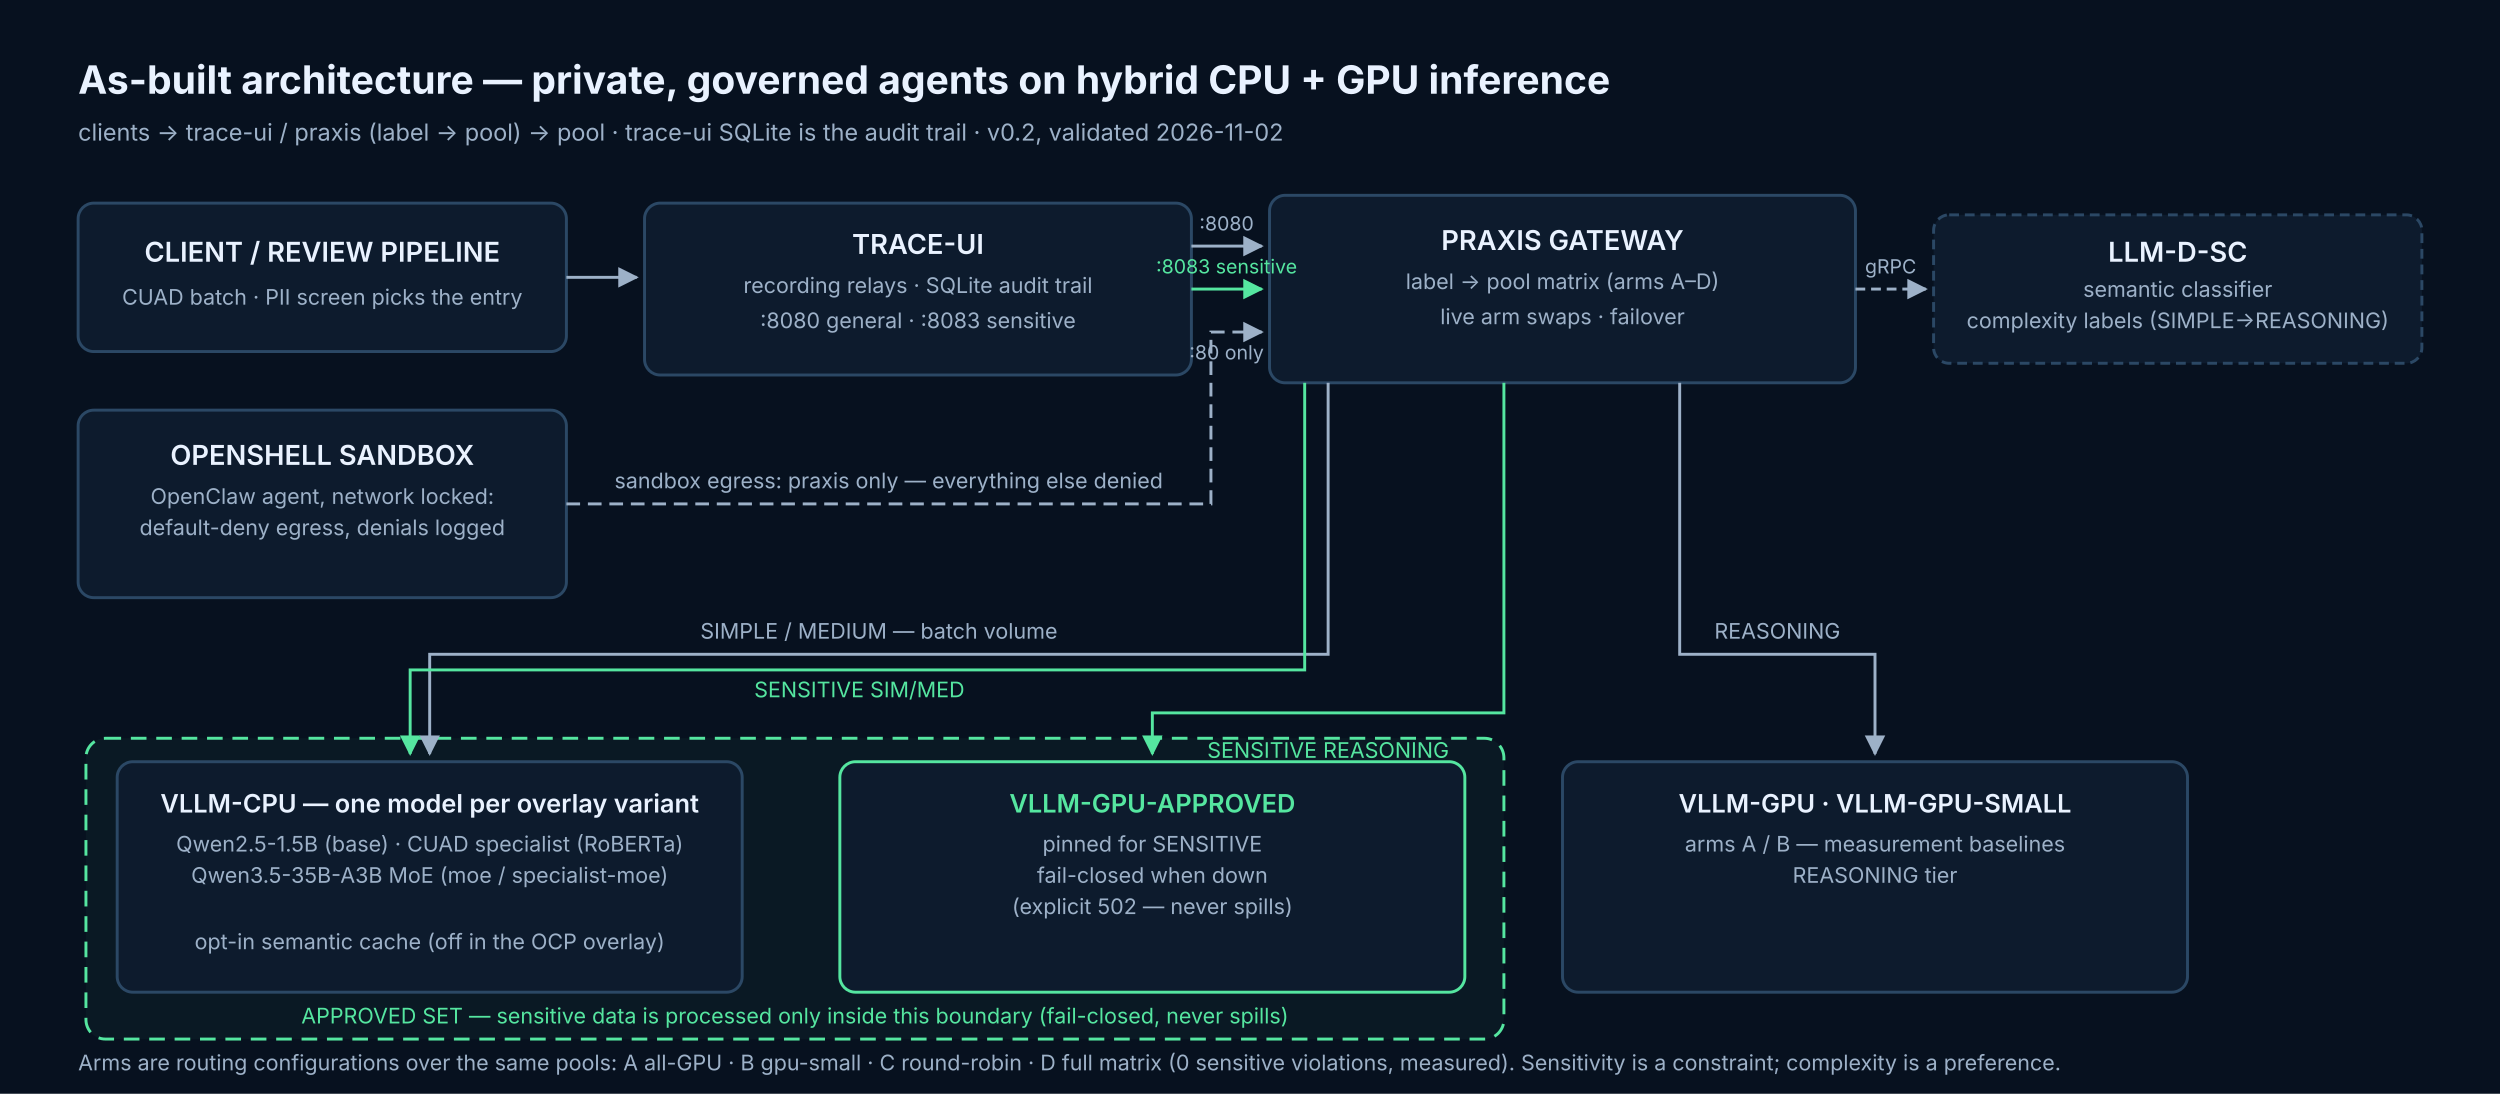
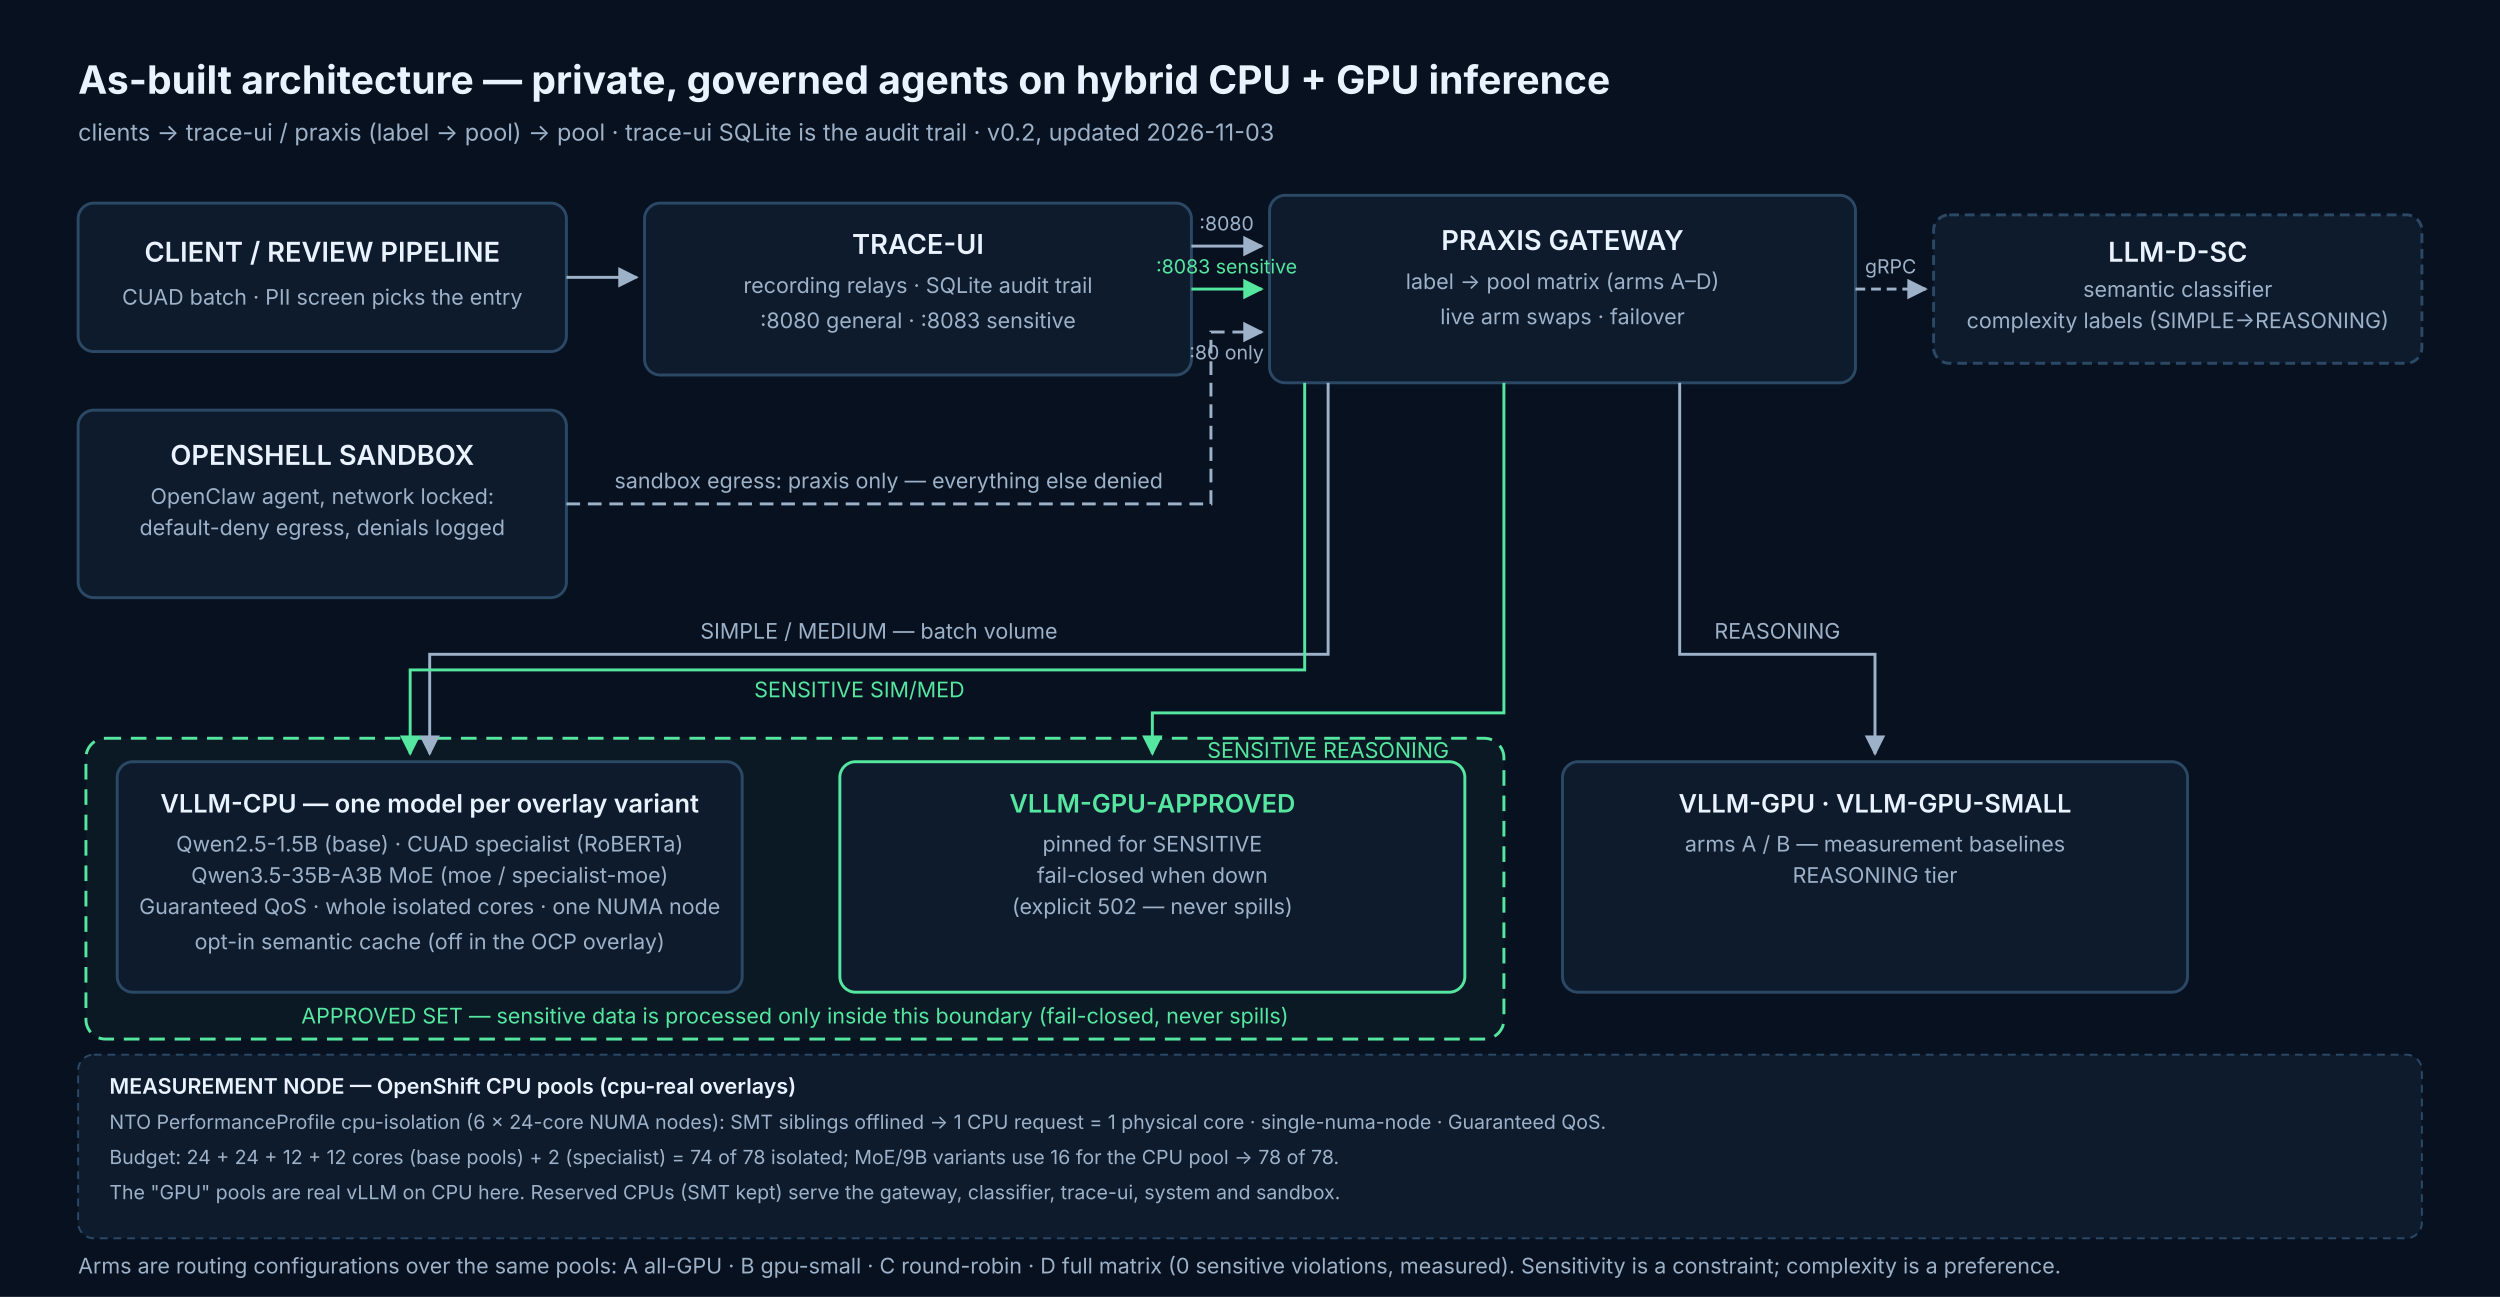
- <svg xmlns="http://www.w3.org/2000/svg" width="1280" height="560" viewBox="0 0 1280 560" font-family="Inter, ui-sans-serif, system-ui, sans-serif">
+ <svg xmlns="http://www.w3.org/2000/svg" width="1280" height="664" viewBox="0 0 1280 664" font-family="Inter, ui-sans-serif, system-ui, sans-serif">
  <defs>
    <marker id="arrow" viewBox="0 0 10 10" refX="9" refY="5" markerWidth="7" markerHeight="7" orient="auto-start-reverse">
      <path d="M 0 0 L 10 5 L 0 10 z" fill="#9db1c8" />
    </marker>
    <marker id="arrow-green" viewBox="0 0 10 10" refX="9" refY="5" markerWidth="7" markerHeight="7" orient="auto-start-reverse">
      <path d="M 0 0 L 10 5 L 0 10 z" fill="#55e6a0" />
    </marker>
  </defs>
-   <rect width="1280" height="560" fill="#07111f" />
+   <rect width="1280" height="664" fill="#07111f" />
  <text x="40" y="48" font-size="20" font-weight="700" fill="#e9f2ff">As-built architecture — private, governed agents on hybrid CPU + GPU inference</text>
-   <text x="40" y="72" font-size="12" fill="#9db1c8">clients → trace-ui / praxis (label → pool) → pool · trace-ui SQLite is the audit trail · v0.2, validated 2026-11-02</text>
+   <text x="40" y="72" font-size="12" fill="#9db1c8">clients → trace-ui / praxis (label → pool) → pool · trace-ui SQLite is the audit trail · v0.2, updated 2026-11-03</text>
  <rect x="40" y="104" width="250" height="76" rx="8" fill="#0d1b2d" stroke="#2b4865" stroke-width="1.5" />
  <text x="165" y="134" font-size="14" font-weight="600" fill="#e9f2ff" text-anchor="middle">CLIENT / REVIEW PIPELINE</text>
  <text x="165" y="156" font-size="11" fill="#9db1c8" text-anchor="middle">CUAD batch · PII screen picks the entry</text>
  <rect x="40" y="210" width="250" height="96" rx="8" fill="#0d1b2d" stroke="#2b4865" stroke-width="1.5" />
  <text x="165" y="238" font-size="14" font-weight="600" fill="#e9f2ff" text-anchor="middle">OPENSHELL SANDBOX</text>
  <text x="165" y="258" font-size="11" fill="#9db1c8" text-anchor="middle">OpenClaw agent, network locked:</text>
  <text x="165" y="274" font-size="11" fill="#9db1c8" text-anchor="middle">default-deny egress, denials logged</text>
  <rect x="330" y="104" width="280" height="88" rx="8" fill="#0d1b2d" stroke="#2b4865" stroke-width="1.5" />
  <text x="470" y="130" font-size="14" font-weight="600" fill="#e9f2ff" text-anchor="middle">TRACE-UI</text>
  <text x="470" y="150" font-size="11" fill="#9db1c8" text-anchor="middle">recording relays · SQLite audit trail</text>
  <text x="470" y="168" font-size="11" fill="#9db1c8" text-anchor="middle">:8080 general · :8083 sensitive</text>
  <rect x="650" y="100" width="300" height="96" rx="8" fill="#0d1b2d" stroke="#2b4865" stroke-width="1.5" />
  <text x="800" y="128" font-size="14" font-weight="600" fill="#e9f2ff" text-anchor="middle">PRAXIS GATEWAY</text>
  <text x="800" y="148" font-size="11" fill="#9db1c8" text-anchor="middle">label → pool matrix (arms A–D)</text>
  <text x="800" y="166" font-size="11" fill="#9db1c8" text-anchor="middle">live arm swaps · failover</text>
  <rect x="990" y="110" width="250" height="76" rx="8" fill="#0d1b2d" stroke="#2b4865" stroke-width="1.5" stroke-dasharray="5 3" />
  <text x="1115" y="134" font-size="14" font-weight="600" fill="#e9f2ff" text-anchor="middle">LLM-D-SC</text>
  <text x="1115" y="152" font-size="11" fill="#9db1c8" text-anchor="middle">semantic classifier</text>
  <text x="1115" y="168" font-size="11" fill="#9db1c8" text-anchor="middle">complexity labels (SIMPLE→REASONING)</text>
  <rect x="44" y="378" width="726" height="154" rx="10" fill="#55e6a0" fill-opacity="0.04" stroke="#55e6a0" stroke-width="1.5" stroke-dasharray="8 5" />
  <text x="407" y="524" font-size="11" fill="#55e6a0" text-anchor="middle">APPROVED SET — sensitive data is processed only inside this boundary (fail-closed, never spills)</text>
  <rect x="60" y="390" width="320" height="118" rx="8" fill="#0d1b2d" stroke="#2b4865" stroke-width="1.5" />
  <text x="220" y="416" font-size="13" font-weight="600" fill="#e9f2ff" text-anchor="middle">VLLM-CPU — one model per overlay variant</text>
  <text x="220" y="436" font-size="11" fill="#9db1c8" text-anchor="middle">Qwen2.5-1.5B (base) · CUAD specialist (RoBERTa)</text>
  <text x="220" y="452" font-size="11" fill="#9db1c8" text-anchor="middle">Qwen3.5-35B-A3B MoE (moe / specialist-moe)</text>
-   <text x="220" y="468" font-size="11" fill="#9db1c8" text-anchor="middle"> </text>
+   <text x="220" y="468" font-size="11" fill="#9db1c8" text-anchor="middle">Guaranteed QoS · whole isolated cores · one NUMA node</text>
  <text x="220" y="486" font-size="11" fill="#9db1c8" text-anchor="middle">opt-in semantic cache (off in the OCP overlay)</text>
  <rect x="430" y="390" width="320" height="118" rx="8" fill="#0d1b2d" stroke="#55e6a0" stroke-width="1.5" />
  <text x="590" y="416" font-size="13" font-weight="600" fill="#55e6a0" text-anchor="middle">VLLM-GPU-APPROVED</text>
  <text x="590" y="436" font-size="11" fill="#9db1c8" text-anchor="middle">pinned for SENSITIVE</text>
  <text x="590" y="452" font-size="11" fill="#9db1c8" text-anchor="middle">fail-closed when down</text>
  <text x="590" y="468" font-size="11" fill="#9db1c8" text-anchor="middle">(explicit 502 — never spills)</text>
  <rect x="800" y="390" width="320" height="118" rx="8" fill="#0d1b2d" stroke="#2b4865" stroke-width="1.5" />
  <text x="960" y="416" font-size="13" font-weight="600" fill="#e9f2ff" text-anchor="middle">VLLM-GPU · VLLM-GPU-SMALL</text>
  <text x="960" y="436" font-size="11" fill="#9db1c8" text-anchor="middle">arms A / B — measurement baselines</text>
  <text x="960" y="452" font-size="11" fill="#9db1c8" text-anchor="middle">REASONING tier</text>
  <line x1="290" y1="142" x2="326" y2="142" stroke="#9db1c8" stroke-width="1.5" marker-end="url(#arrow)" />
  <line x1="610" y1="126" x2="646" y2="126" stroke="#9db1c8" stroke-width="1.5" marker-end="url(#arrow)" />
  <text x="628" y="118" font-size="10" fill="#9db1c8" text-anchor="middle">:8080</text>
  <line x1="610" y1="148" x2="646" y2="148" stroke="#55e6a0" stroke-width="1.5" marker-end="url(#arrow-green)" />
  <text x="628" y="140" font-size="10" fill="#55e6a0" text-anchor="middle">:8083 sensitive</text>
  <polyline points="290,258 620,258 620,170 646,170" fill="none" stroke="#9db1c8" stroke-width="1.5" stroke-dasharray="7 4" marker-end="url(#arrow)" />
  <text x="628" y="184" font-size="10" fill="#9db1c8" text-anchor="middle">:80 only</text>
  <text x="455" y="250" font-size="11" fill="#9db1c8" text-anchor="middle">sandbox egress: praxis only — everything else denied</text>
  <line x1="950" y1="148" x2="986" y2="148" stroke="#9db1c8" stroke-width="1.5" stroke-dasharray="5 3" marker-end="url(#arrow)" />
  <text x="968" y="140" font-size="10" fill="#9db1c8" text-anchor="middle">gRPC</text>
  <polyline points="680,196 680,335 220,335 220,386" fill="none" stroke="#9db1c8" stroke-width="1.5" marker-end="url(#arrow)" />
  <text x="450" y="327" font-size="11" fill="#9db1c8" text-anchor="middle">SIMPLE / MEDIUM — batch volume</text>
  <polyline points="668,196 668,343 210,343 210,386" fill="none" stroke="#55e6a0" stroke-width="1.5" marker-end="url(#arrow-green)" />
  <text x="440" y="357" font-size="11" fill="#55e6a0" text-anchor="middle">SENSITIVE SIM/MED</text>
  <polyline points="770,196 770,365 590,365 590,386" fill="none" stroke="#55e6a0" stroke-width="1.5" marker-end="url(#arrow-green)" />
  <text x="680" y="388" font-size="11" fill="#55e6a0" text-anchor="middle">SENSITIVE REASONING</text>
  <polyline points="860,196 860,335 960,335 960,386" fill="none" stroke="#9db1c8" stroke-width="1.5" marker-end="url(#arrow)" />
  <text x="910" y="327" font-size="11" fill="#9db1c8" text-anchor="middle">REASONING</text>
-   <text x="40" y="548" font-size="11" fill="#9db1c8">Arms are routing configurations over the same pools: A all-GPU · B gpu-small · C round-robin · D full matrix (0 sensitive violations, measured). Sensitivity is a constraint; complexity is a preference.</text>
+   <rect x="40" y="540" width="1200" height="94" rx="8" fill="#0d1b2d" stroke="#2b4865" stroke-width="1" stroke-dasharray="4 3" />
+   <text x="56" y="560" font-size="11" font-weight="600" fill="#e9f2ff">MEASUREMENT NODE — OpenShift CPU pools (cpu-real overlays)</text>
+   <text x="56" y="578" font-size="10" fill="#9db1c8">NTO PerformanceProfile cpu-isolation (6 × 24-core NUMA nodes): SMT siblings offlined → 1 CPU request = 1 physical core · single-numa-node · Guaranteed QoS.</text>
+   <text x="56" y="596" font-size="10" fill="#9db1c8">Budget: 24 + 24 + 12 + 12 cores (base pools) + 2 (specialist) = 74 of 78 isolated; MoE/9B variants use 16 for the CPU pool → 78 of 78.</text>
+   <text x="56" y="614" font-size="10" fill="#9db1c8">The "GPU" pools are real vLLM on CPU here. Reserved CPUs (SMT kept) serve the gateway, classifier, trace-ui, system and sandbox.</text>
+   <text x="40" y="652" font-size="11" fill="#9db1c8">Arms are routing configurations over the same pools: A all-GPU · B gpu-small · C round-robin · D full matrix (0 sensitive violations, measured). Sensitivity is a constraint; complexity is a preference.</text>
</svg>
